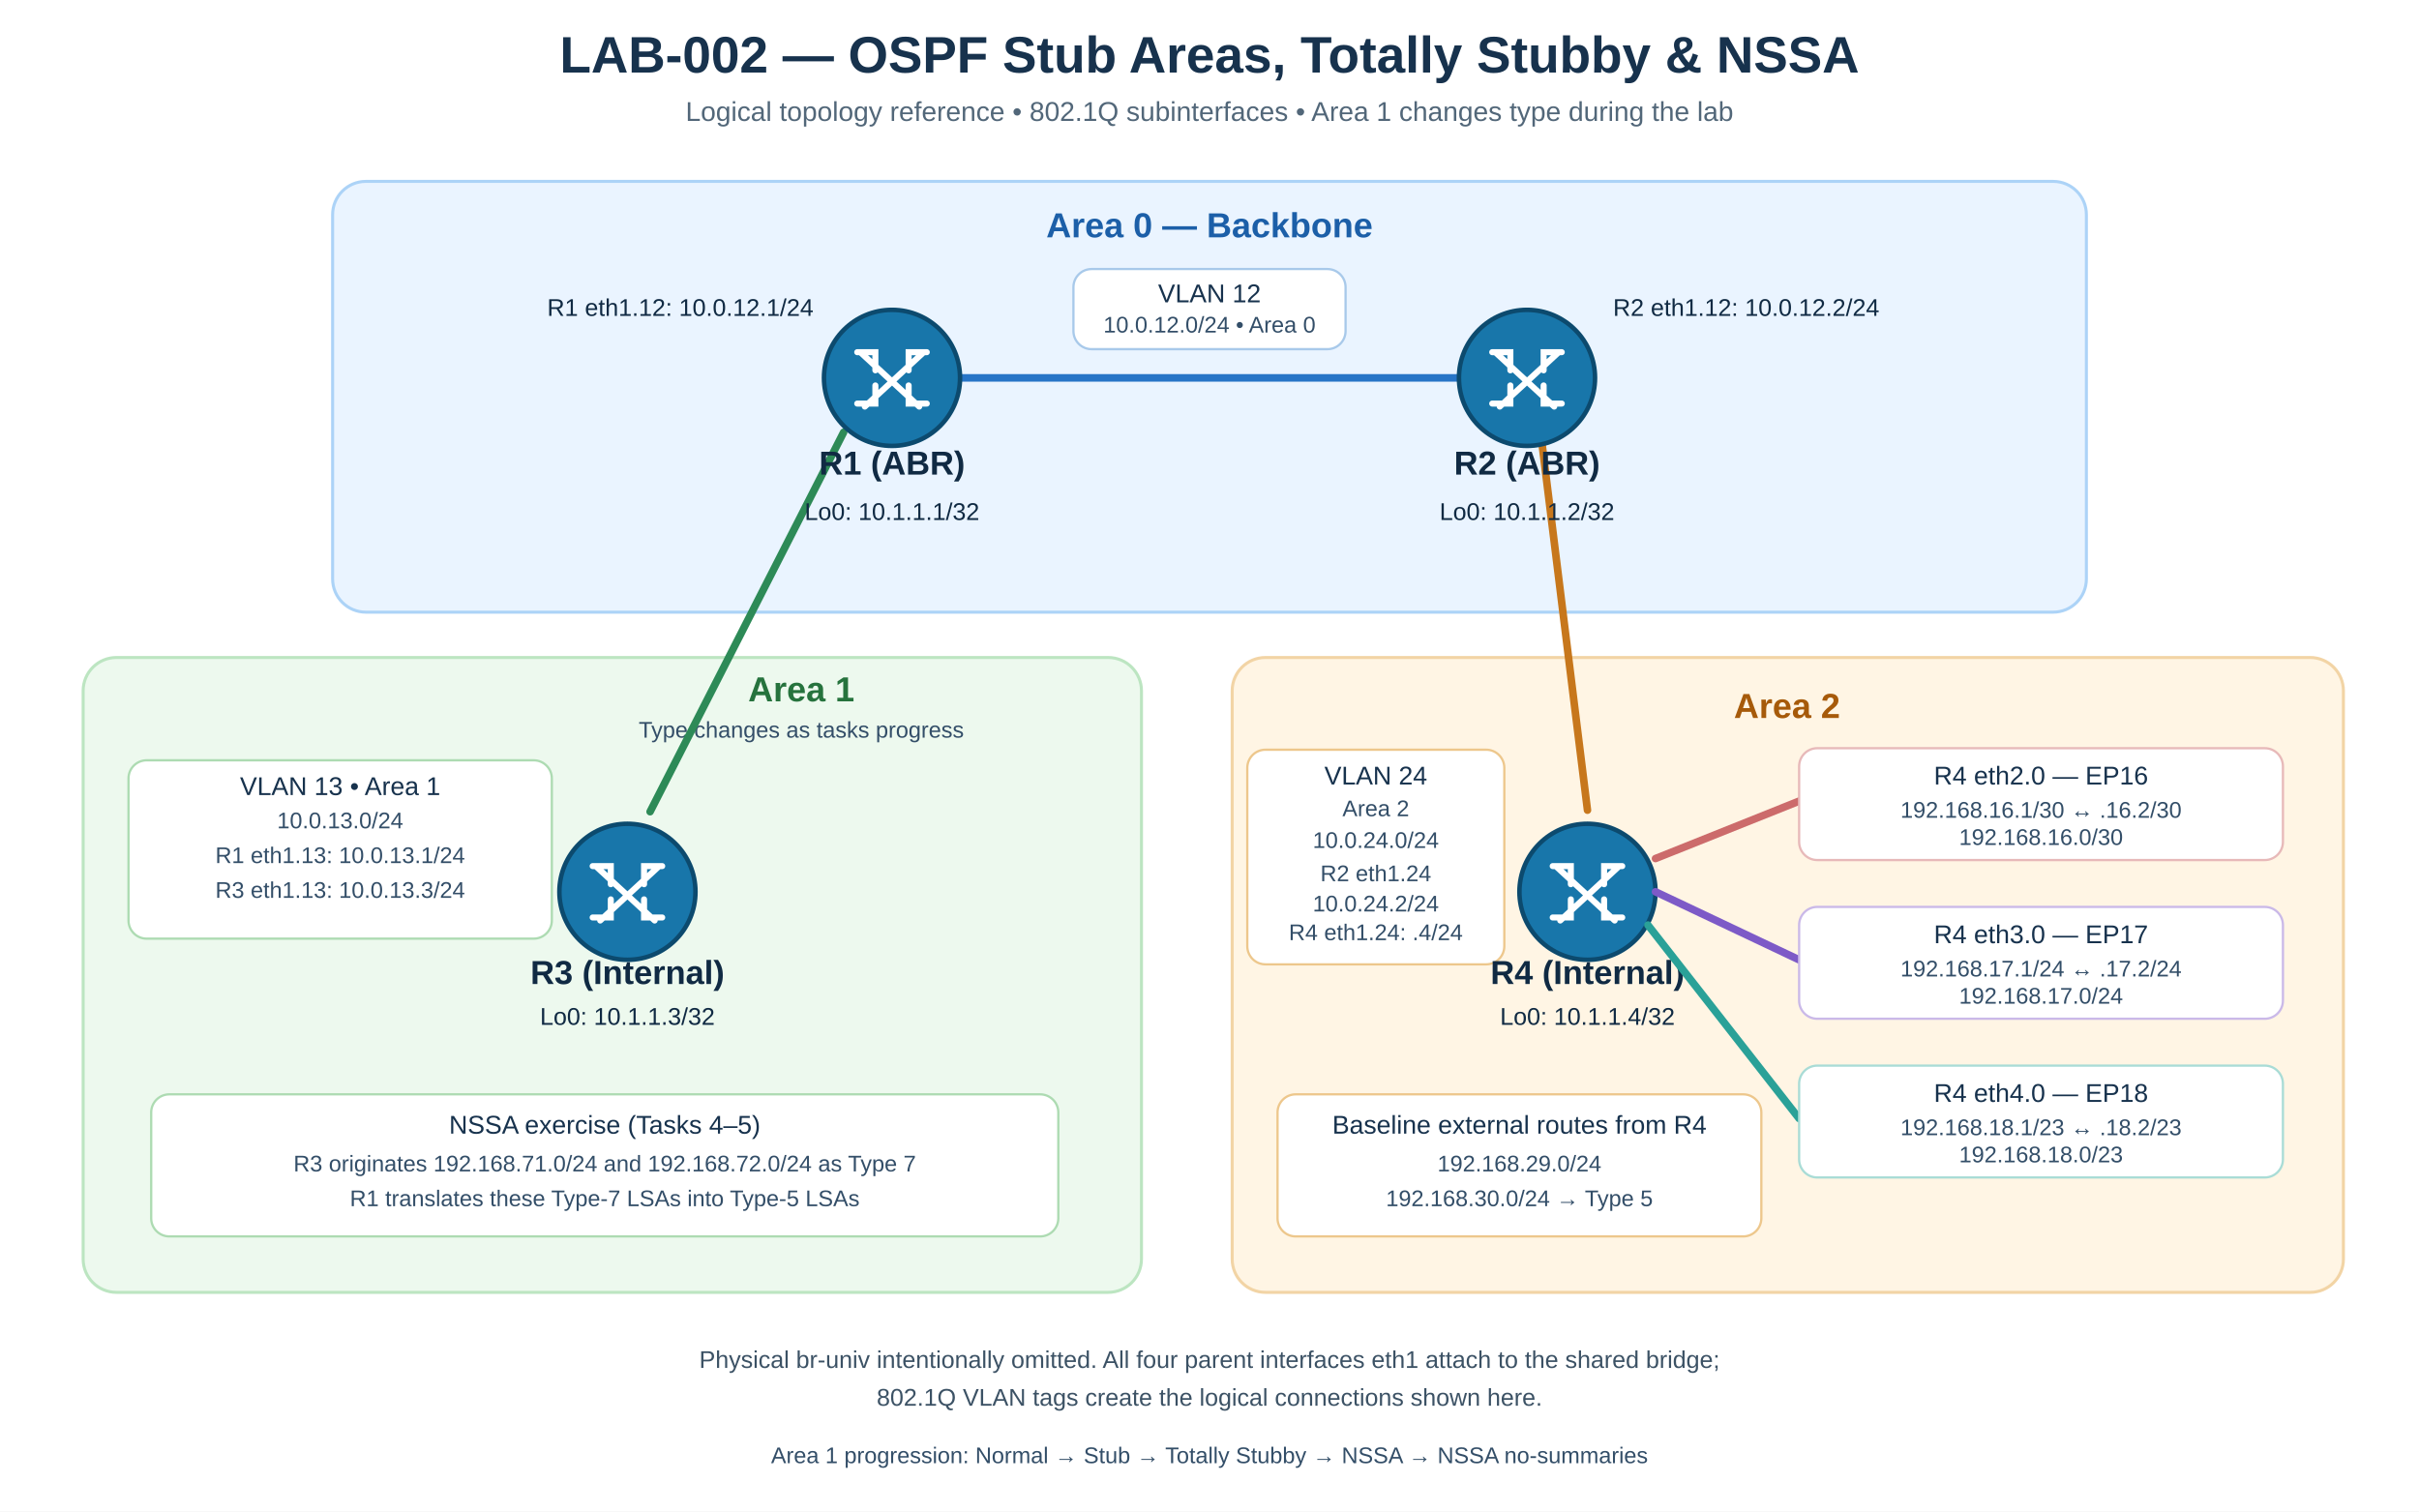
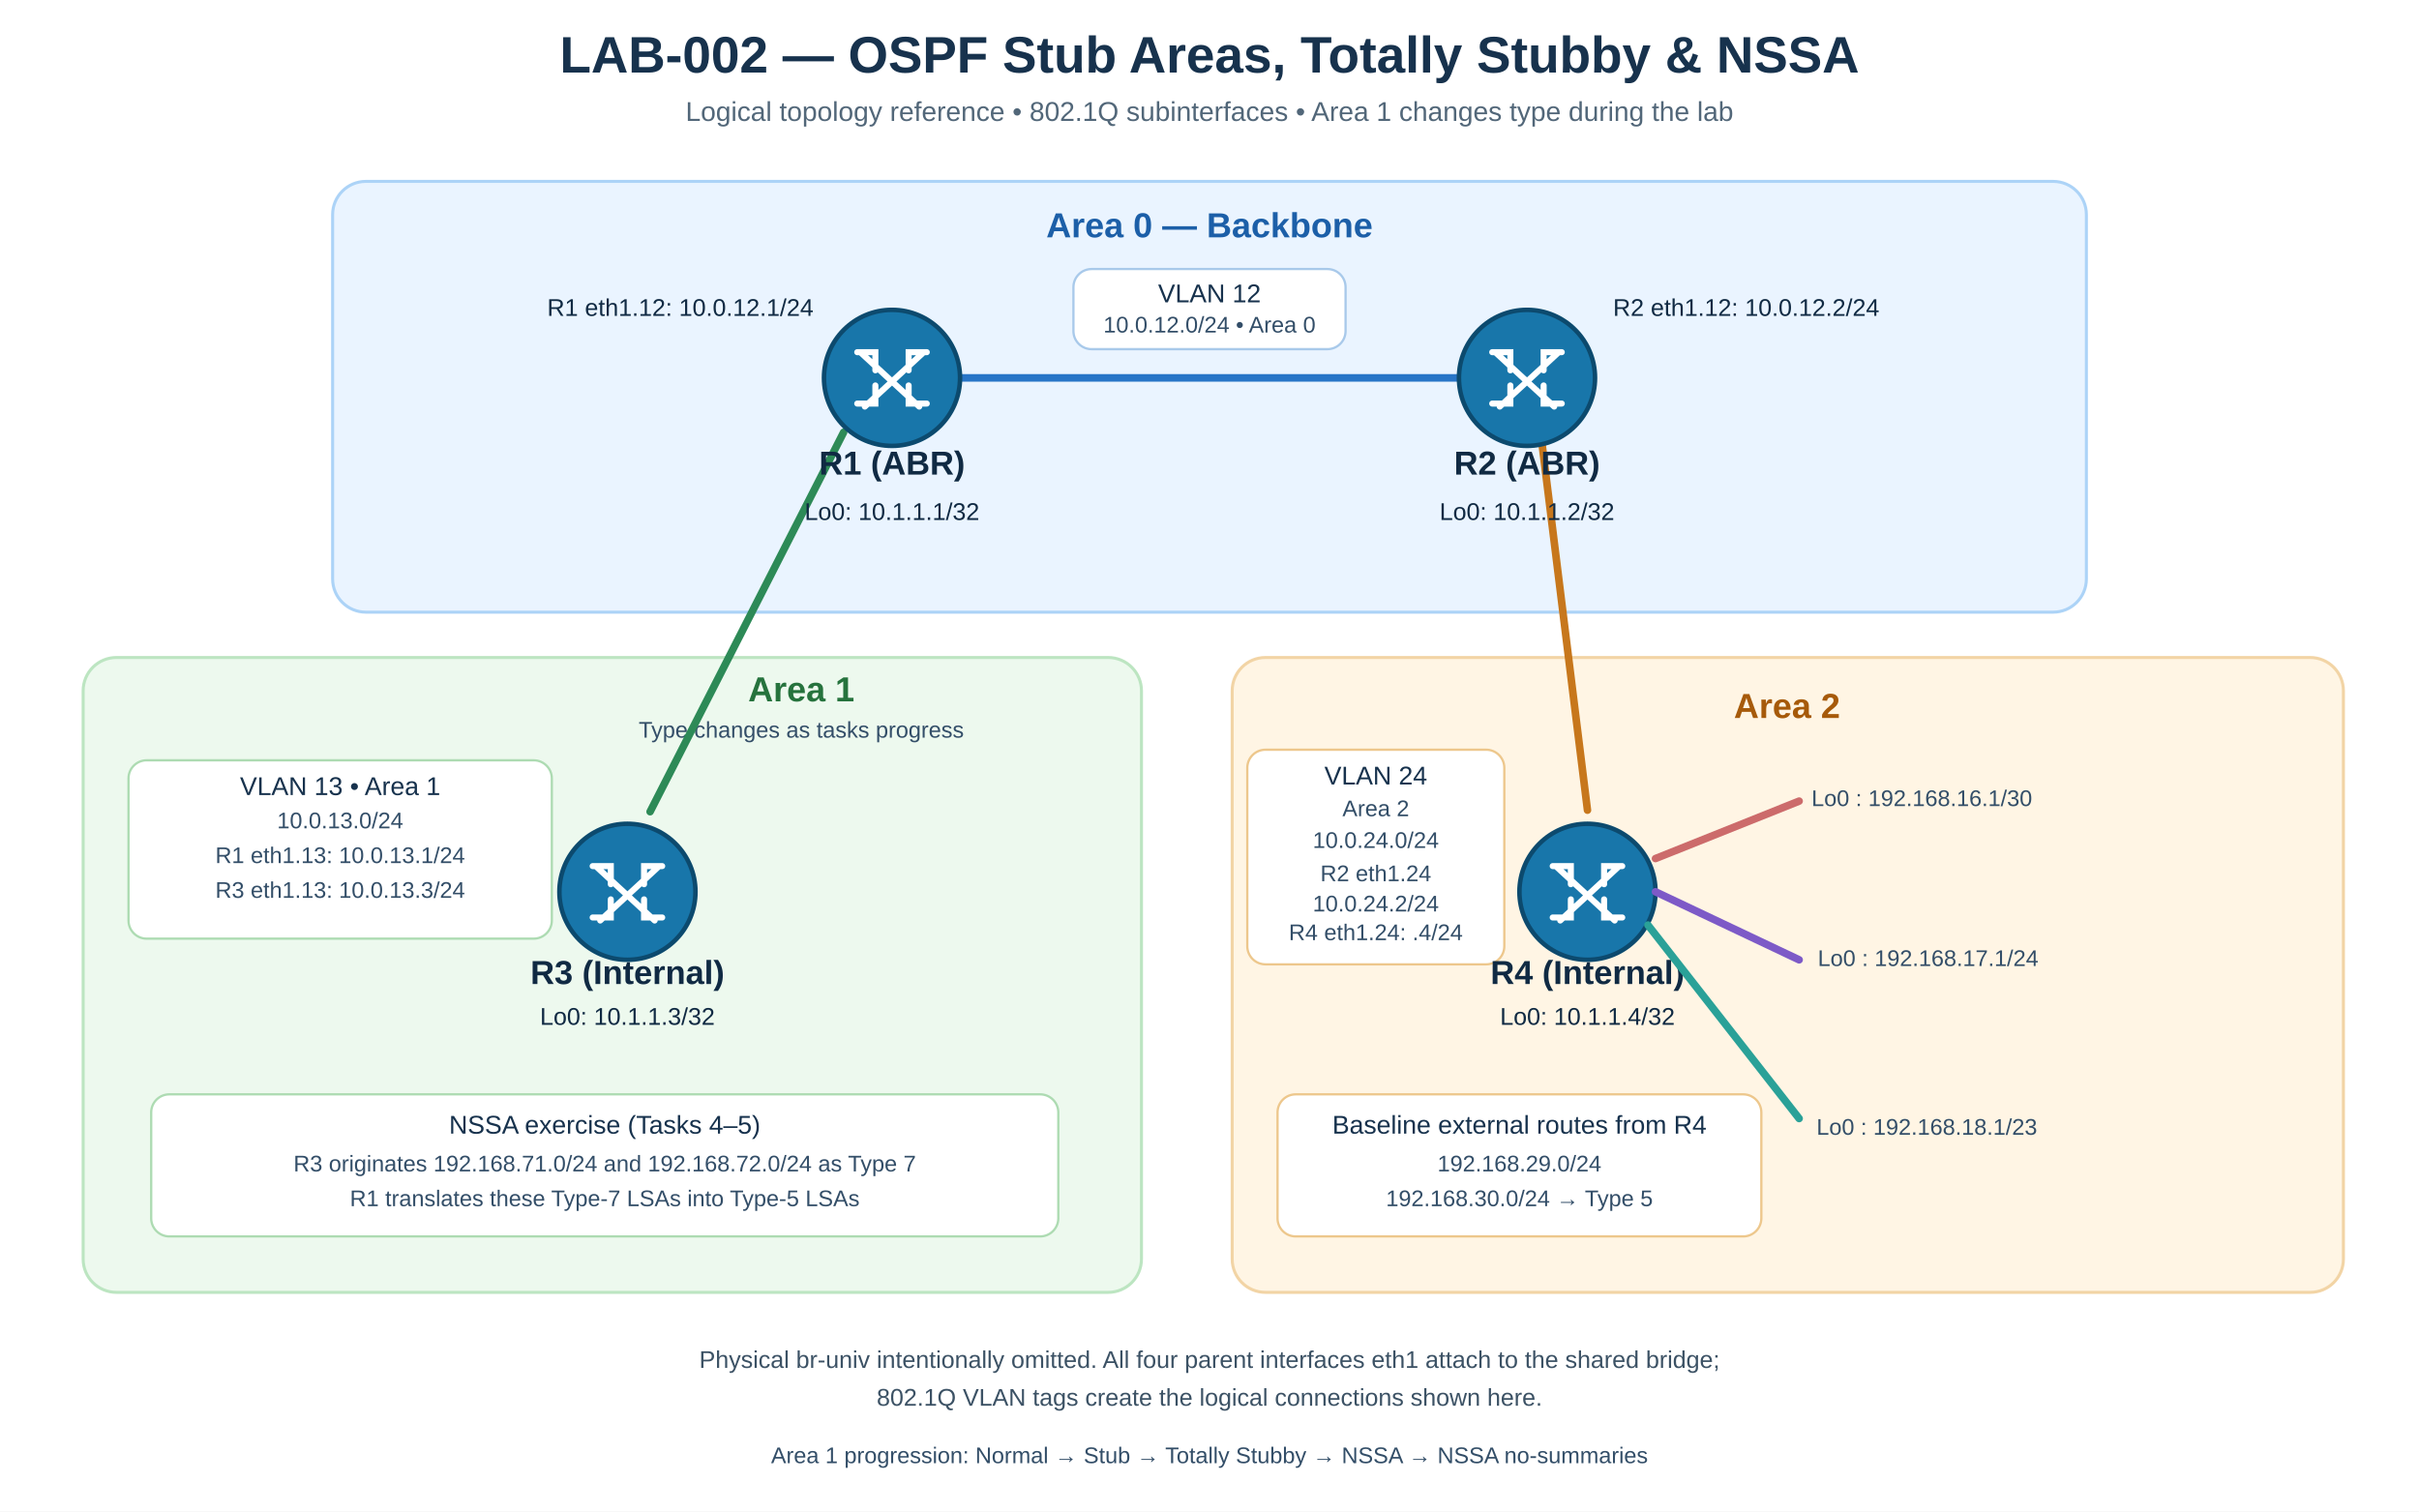
- <svg xmlns="http://www.w3.org/2000/svg" width="1600" height="1000" viewBox="0 0 1600 1000">
-   <defs>
-     <style>
+ <svg xmlns="http://www.w3.org/2000/svg" width="1600" height="1000" viewBox="0 0 1600 1000" version="1.1" id="svg48">
+   <defs id="defs1">
+     <style id="style1">
.title{font:700 34px Arial,sans-serif;fill:#17324d}.subtitle{font:18px Arial,sans-serif;fill:#526779}
.area{font:700 23px Arial,sans-serif}.label{font:700 22px Arial,sans-serif;fill:#102a43}.small{font:17px Arial,sans-serif;fill:#17324d}.tiny{font:15px Arial,sans-serif;fill:#334e68}.ip{font:16px Arial,sans-serif;fill:#102a43}.note{font:16px Arial,sans-serif;fill:#3c5265}
.panel{stroke-width:2;rx:22;ry:22}.pill{stroke-width:1.5;rx:12;ry:12}.link{stroke-width:5;fill:none;stroke-linecap:round}.router{fill:#1876aa;stroke:#0c4a6e;stroke-width:3}.routerline{stroke:white;stroke-width:4;stroke-linecap:round;fill:none}.host{fill:#fff;stroke:#91a4b7;stroke-width:2;rx:12;ry:12}
</style>
  </defs>
-   <rect width="1600" height="1000" fill="#fff" />
-   <text x="800" y="48" text-anchor="middle" class="title">LAB-002 — OSPF Stub Areas, Totally Stubby &amp; NSSA</text>
-   <text x="800" y="80" text-anchor="middle" class="subtitle">Logical topology reference • 802.1Q subinterfaces • Area 1 changes type during the lab</text>
-   <rect x="220" y="120" width="1160" height="285" fill="#eaf4ff" stroke="#acd3f7" class="panel" />
-   <text x="800" y="157" text-anchor="middle" class="area" fill="#1c5fa8">Area 0 — Backbone</text>
-   <rect x="55" y="435" width="700" height="420" fill="#edf9ee" stroke="#bce5c1" class="panel" />
-   <text x="530" y="464" text-anchor="middle" class="area" fill="#26733d">Area 1</text>
-   <text x="530" y="488" text-anchor="middle" class="tiny">Type changes as tasks progress</text>
-   <rect x="815" y="435" width="735" height="420" fill="#fff5e4" stroke="#f2d4a5" class="panel" />
-   <text x="1182" y="475" text-anchor="middle" class="area" fill="#a65a0a">Area 2</text>
-   <line x1="636" y1="250" x2="964" y2="250" class="link" stroke="#2775c7" />
-   <line x1="558" y1="286" x2="430" y2="537" class="link" stroke="#2d8a57" />
-   <line x1="1020" y1="294" x2="1050" y2="536" class="link" stroke="#c7771c" />
-   <rect x="710" y="178" width="180" height="53" fill="#fff" stroke="#a8c9ea" class="pill" />
-   <text x="800" y="200" text-anchor="middle" class="small" fill="#1c5fa8">VLAN 12</text>
-   <text x="800" y="220" text-anchor="middle" class="tiny">10.0.12.0/24 • Area 0</text>
-   <text x="450" y="209" text-anchor="middle" class="ip">R1 eth1.12: 10.0.12.1/24</text>
-   <text x="1155" y="209" text-anchor="middle" class="ip">R2 eth1.12: 10.0.12.2/24</text>
-   <g transform="translate(590 250)">
-     <circle r="45" class="router" />
-     <path d="M-21 -17 L18 19 M-18 19 L21 -17 M-23 -17 L-11 -17 L-11 -5 M23 -17 L11 -17 L11 -5 M-23 17 L-11 17 L-11 5 M23 17 L11 17 L11 5" class="routerline" />
+   <rect width="1600" height="1000" fill="#fff" id="rect1" />
+   <text x="800" y="48" text-anchor="middle" class="title" id="text1">LAB-002 — OSPF Stub Areas, Totally Stubby &amp; NSSA</text>
+   <text x="800" y="80" text-anchor="middle" class="subtitle" id="text2">Logical topology reference • 802.1Q subinterfaces • Area 1 changes type during the lab</text>
+   <rect x="220" y="120" width="1160" height="285" fill="#eaf4ff" stroke="#acd3f7" class="panel" id="rect2" />
+   <text x="800" y="157" text-anchor="middle" class="area" fill="#1c5fa8" id="text3">Area 0 — Backbone</text>
+   <rect x="55" y="435" width="700" height="420" fill="#edf9ee" stroke="#bce5c1" class="panel" id="rect3" />
+   <text x="530" y="464" text-anchor="middle" class="area" fill="#26733d" id="text4">Area 1</text>
+   <text x="530" y="488" text-anchor="middle" class="tiny" id="text5">Type changes as tasks progress</text>
+   <rect x="815" y="435" width="735" height="420" fill="#fff5e4" stroke="#f2d4a5" class="panel" id="rect5" />
+   <text x="1182" y="475" text-anchor="middle" class="area" fill="#a65a0a" id="text6">Area 2</text>
+   <line x1="636" y1="250" x2="964" y2="250" class="link" stroke="#2775c7" id="line6" />
+   <line x1="558" y1="286" x2="430" y2="537" class="link" stroke="#2d8a57" id="line7" />
+   <line x1="1020" y1="294" x2="1050" y2="536" class="link" stroke="#c7771c" id="line8" />
+   <rect x="710" y="178" width="180" height="53" fill="#fff" stroke="#a8c9ea" class="pill" id="rect8" />
+   <text x="800" y="200" text-anchor="middle" class="small" fill="#1c5fa8" id="text8">VLAN 12</text>
+   <text x="800" y="220" text-anchor="middle" class="tiny" id="text9">10.0.12.0/24 • Area 0</text>
+   <text x="450" y="209" text-anchor="middle" class="ip" id="text10">R1 eth1.12: 10.0.12.1/24</text>
+   <text x="1155" y="209" text-anchor="middle" class="ip" id="text11">R2 eth1.12: 10.0.12.2/24</text>
+   <g transform="translate(590 250)" id="g11">
+     <circle r="45" class="router" id="circle11" />
+     <path d="M-21 -17 L18 19 M-18 19 L21 -17 M-23 -17 L-11 -17 L-11 -5 M23 -17 L11 -17 L11 -5 M-23 17 L-11 17 L-11 5 M23 17 L11 17 L11 5" class="routerline" id="path11" />
  </g>
-   <text x="590" y="314" text-anchor="middle" class="label">R1 (ABR)</text>
-   <text x="590" y="344" text-anchor="middle" class="ip">Lo0: 10.1.1.1/32</text>
-   <g transform="translate(1010 250)">
-     <circle r="45" class="router" />
-     <path d="M-21 -17 L18 19 M-18 19 L21 -17 M-23 -17 L-11 -17 L-11 -5 M23 -17 L11 -17 L11 -5 M-23 17 L-11 17 L-11 5 M23 17 L11 17 L11 5" class="routerline" />
+   <text x="590" y="314" text-anchor="middle" class="label" id="text12">R1 (ABR)</text>
+   <text x="590" y="344" text-anchor="middle" class="ip" id="text13">Lo0: 10.1.1.1/32</text>
+   <g transform="translate(1010 250)" id="g13">
+     <circle r="45" class="router" id="circle13" />
+     <path d="M-21 -17 L18 19 M-18 19 L21 -17 M-23 -17 L-11 -17 L-11 -5 M23 -17 L11 -17 L11 -5 M-23 17 L-11 17 L-11 5 M23 17 L11 17 L11 5" class="routerline" id="path13" />
  </g>
-   <text x="1010" y="314" text-anchor="middle" class="label">R2 (ABR)</text>
-   <text x="1010" y="344" text-anchor="middle" class="ip">Lo0: 10.1.1.2/32</text>
-   <rect x="85" y="503" width="280" height="118" fill="#fff" stroke="#addbb2" class="pill" />
-   <text x="225" y="526" text-anchor="middle" class="small" fill="#26733d">VLAN 13 • Area 1</text>
-   <text x="225" y="548" text-anchor="middle" class="tiny">10.0.13.0/24</text>
-   <text x="225" y="571" text-anchor="middle" class="tiny">R1 eth1.13: 10.0.13.1/24</text>
-   <text x="225" y="594" text-anchor="middle" class="tiny">R3 eth1.13: 10.0.13.3/24</text>
-   <g transform="translate(415 590)">
-     <circle r="45" class="router" />
-     <path d="M-21 -17 L18 19 M-18 19 L21 -17 M-23 -17 L-11 -17 L-11 -5 M23 -17 L11 -17 L11 -5 M-23 17 L-11 17 L-11 5 M23 17 L11 17 L11 5" class="routerline" />
+   <text x="1010" y="314" text-anchor="middle" class="label" id="text14">R2 (ABR)</text>
+   <text x="1010" y="344" text-anchor="middle" class="ip" id="text15">Lo0: 10.1.1.2/32</text>
+   <rect x="85" y="503" width="280" height="118" fill="#fff" stroke="#addbb2" class="pill" id="rect15" />
+   <text x="225" y="526" text-anchor="middle" class="small" fill="#26733d" id="text16">VLAN 13 • Area 1</text>
+   <text x="225" y="548" text-anchor="middle" class="tiny" id="text17">10.0.13.0/24</text>
+   <text x="225" y="571" text-anchor="middle" class="tiny" id="text18">R1 eth1.13: 10.0.13.1/24</text>
+   <text x="225" y="594" text-anchor="middle" class="tiny" id="text19">R3 eth1.13: 10.0.13.3/24</text>
+   <g transform="translate(415 590)" id="g19">
+     <circle r="45" class="router" id="circle19" />
+     <path d="M-21 -17 L18 19 M-18 19 L21 -17 M-23 -17 L-11 -17 L-11 -5 M23 -17 L11 -17 L11 -5 M-23 17 L-11 17 L-11 5 M23 17 L11 17 L11 5" class="routerline" id="path19" />
  </g>
-   <text x="415" y="651" text-anchor="middle" class="label">R3 (Internal)</text>
-   <text x="415" y="678" text-anchor="middle" class="ip">Lo0: 10.1.1.3/32</text>
-   <rect x="100" y="724" width="600" height="94" fill="#fff" stroke="#addbb2" class="pill" />
-   <text x="400" y="750" text-anchor="middle" class="small">NSSA exercise (Tasks 4–5)</text>
-   <text x="400" y="775" text-anchor="middle" class="tiny">R3 originates 192.168.71.0/24 and 192.168.72.0/24 as Type 7</text>
-   <text x="400" y="798" text-anchor="middle" class="tiny">R1 translates these Type-7 LSAs into Type-5 LSAs</text>
-   <rect x="825" y="496" width="170" height="142" fill="#fff" stroke="#edc78c" class="pill" />
-   <text x="910" y="519" text-anchor="middle" class="small" fill="#a65a0a">VLAN 24</text>
-   <text x="910" y="540" text-anchor="middle" class="tiny">Area 2</text>
-   <text x="910" y="561" text-anchor="middle" class="tiny">10.0.24.0/24</text>
-   <text x="910" y="583" text-anchor="middle" class="tiny">R2 eth1.24</text>
-   <text x="910" y="603" text-anchor="middle" class="tiny">10.0.24.2/24</text>
-   <text x="910" y="622" text-anchor="middle" class="tiny">R4 eth1.24: .4/24</text>
-   <g transform="translate(1050 590)">
-     <circle r="45" class="router" />
-     <path d="M-21 -17 L18 19 M-18 19 L21 -17 M-23 -17 L-11 -17 L-11 -5 M23 -17 L11 -17 L11 -5 M-23 17 L-11 17 L-11 5 M23 17 L11 17 L11 5" class="routerline" />
+   <text x="415" y="651" text-anchor="middle" class="label" id="text20">R3 (Internal)</text>
+   <text x="415" y="678" text-anchor="middle" class="ip" id="text21">Lo0: 10.1.1.3/32</text>
+   <rect x="100" y="724" width="600" height="94" fill="#fff" stroke="#addbb2" class="pill" id="rect21" />
+   <text x="400" y="750" text-anchor="middle" class="small" id="text22">NSSA exercise (Tasks 4–5)</text>
+   <text x="400" y="775" text-anchor="middle" class="tiny" id="text23">R3 originates 192.168.71.0/24 and 192.168.72.0/24 as Type 7</text>
+   <text x="400" y="798" text-anchor="middle" class="tiny" id="text24">R1 translates these Type-7 LSAs into Type-5 LSAs</text>
+   <rect x="825" y="496" width="170" height="142" fill="#fff" stroke="#edc78c" class="pill" id="rect24" />
+   <text x="910" y="519" text-anchor="middle" class="small" fill="#a65a0a" id="text25">VLAN 24</text>
+   <text x="910" y="540" text-anchor="middle" class="tiny" id="text26">Area 2</text>
+   <text x="910" y="561" text-anchor="middle" class="tiny" id="text27">10.0.24.0/24</text>
+   <text x="910" y="583" text-anchor="middle" class="tiny" id="text28">R2 eth1.24</text>
+   <text x="910" y="603" text-anchor="middle" class="tiny" id="text29">10.0.24.2/24</text>
+   <text x="910" y="622" text-anchor="middle" class="tiny" id="text30">R4 eth1.24: .4/24</text>
+   <g transform="translate(1050 590)" id="g30">
+     <circle r="45" class="router" id="circle30" />
+     <path d="M-21 -17 L18 19 M-18 19 L21 -17 M-23 -17 L-11 -17 L-11 -5 M23 -17 L11 -17 L11 -5 M-23 17 L-11 17 L-11 5 M23 17 L11 17 L11 5" class="routerline" id="path30" />
  </g>
-   <text x="1050" y="651" text-anchor="middle" class="label">R4 (Internal)</text>
-   <text x="1050" y="678" text-anchor="middle" class="ip">Lo0: 10.1.1.4/32</text>
-   <line x1="1095" y1="568" x2="1190" y2="530" class="link" stroke="#cc6b6b" />
-   <line x1="1095" y1="590" x2="1190" y2="635" class="link" stroke="#7d5ac7" />
-   <line x1="1090" y1="612" x2="1190" y2="740" class="link" stroke="#2aa198" />
-   <rect x="1190" y="495" width="320" height="74" fill="#fff" stroke="#e7b9b9" class="pill" />
-   <text x="1350" y="519" text-anchor="middle" class="small">R4 eth2.0 — EP16</text>
-   <text x="1350" y="541" text-anchor="middle" class="tiny">192.168.16.1/30 ↔ .16.2/30</text>
-   <text x="1350" y="559" text-anchor="middle" class="tiny">192.168.16.0/30</text>
-   <rect x="1190" y="600" width="320" height="74" fill="#fff" stroke="#cab9e8" class="pill" />
-   <text x="1350" y="624" text-anchor="middle" class="small">R4 eth3.0 — EP17</text>
-   <text x="1350" y="646" text-anchor="middle" class="tiny">192.168.17.1/24 ↔ .17.2/24</text>
-   <text x="1350" y="664" text-anchor="middle" class="tiny">192.168.17.0/24</text>
-   <rect x="1190" y="705" width="320" height="74" fill="#fff" stroke="#a9dcd6" class="pill" />
-   <text x="1350" y="729" text-anchor="middle" class="small">R4 eth4.0 — EP18</text>
-   <text x="1350" y="751" text-anchor="middle" class="tiny">192.168.18.1/23 ↔ .18.2/23</text>
-   <text x="1350" y="769" text-anchor="middle" class="tiny">192.168.18.0/23</text>
-   <rect x="845" y="724" width="320" height="94" fill="#fff" stroke="#edc78c" class="pill" />
-   <text x="1005" y="750" text-anchor="middle" class="small">Baseline external routes from R4</text>
-   <text x="1005" y="775" text-anchor="middle" class="tiny">192.168.29.0/24</text>
-   <text x="1005" y="798" text-anchor="middle" class="tiny">192.168.30.0/24 → Type 5</text>
-   <text x="800" y="905" text-anchor="middle" class="note">Physical br-univ intentionally omitted. All four parent interfaces eth1 attach to the shared bridge;</text>
-   <text x="800" y="930" text-anchor="middle" class="note">802.1Q VLAN tags create the logical connections shown here.</text>
-   <text x="800" y="968" text-anchor="middle" class="tiny">Area 1 progression: Normal → Stub → Totally Stubby → NSSA → NSSA no-summaries</text>
+   <text x="1050" y="651" text-anchor="middle" class="label" id="text31">R4 (Internal)</text>
+   <text x="1050" y="678" text-anchor="middle" class="ip" id="text32">Lo0: 10.1.1.4/32</text>
+   <line x1="1095" y1="568" x2="1190" y2="530" class="link" stroke="#cc6b6b" id="line32" />
+   <line x1="1095" y1="590" x2="1190" y2="635" class="link" stroke="#7d5ac7" id="line33" />
+   <line x1="1090" y1="612" x2="1190" y2="740" class="link" stroke="#2aa198" id="line34" />
+   <text x="1271.162" y="533.274" text-anchor="middle" class="tiny" id="text36" style="font-style:normal;font-variant:normal;font-weight:normal;font-stretch:normal;font-size:15px;line-height:normal;font-family:Arial, sans-serif">Lo0 : 192.168.16.1/30</text>
+   <text x="1275.311" y="639.104" text-anchor="middle" class="tiny" id="text39" style="font-style:normal;font-variant:normal;font-weight:normal;font-stretch:normal;font-size:15px;line-height:normal;font-family:Arial, sans-serif">Lo0 : 192.168.17.1/24</text>
+   <text x="1274.481" y="750.743" text-anchor="middle" class="tiny" id="text42" style="font-style:normal;font-variant:normal;font-weight:normal;font-stretch:normal;font-size:15px;line-height:normal;font-family:Arial, sans-serif">Lo0 : 192.168.18.1/23</text>
+   <rect x="845" y="724" width="320" height="94" fill="#fff" stroke="#edc78c" class="pill" id="rect42" />
+   <text x="1005" y="750" text-anchor="middle" class="small" id="text43">Baseline external routes from R4</text>
+   <text x="1005" y="775" text-anchor="middle" class="tiny" id="text44">192.168.29.0/24</text>
+   <text x="1005" y="798" text-anchor="middle" class="tiny" id="text45">192.168.30.0/24 → Type 5</text>
+   <text x="800" y="905" text-anchor="middle" class="note" id="text46">Physical br-univ intentionally omitted. All four parent interfaces eth1 attach to the shared bridge;</text>
+   <text x="800" y="930" text-anchor="middle" class="note" id="text47">802.1Q VLAN tags create the logical connections shown here.</text>
+   <text x="800" y="968" text-anchor="middle" class="tiny" id="text48">Area 1 progression: Normal → Stub → Totally Stubby → NSSA → NSSA no-summaries</text>
</svg>
